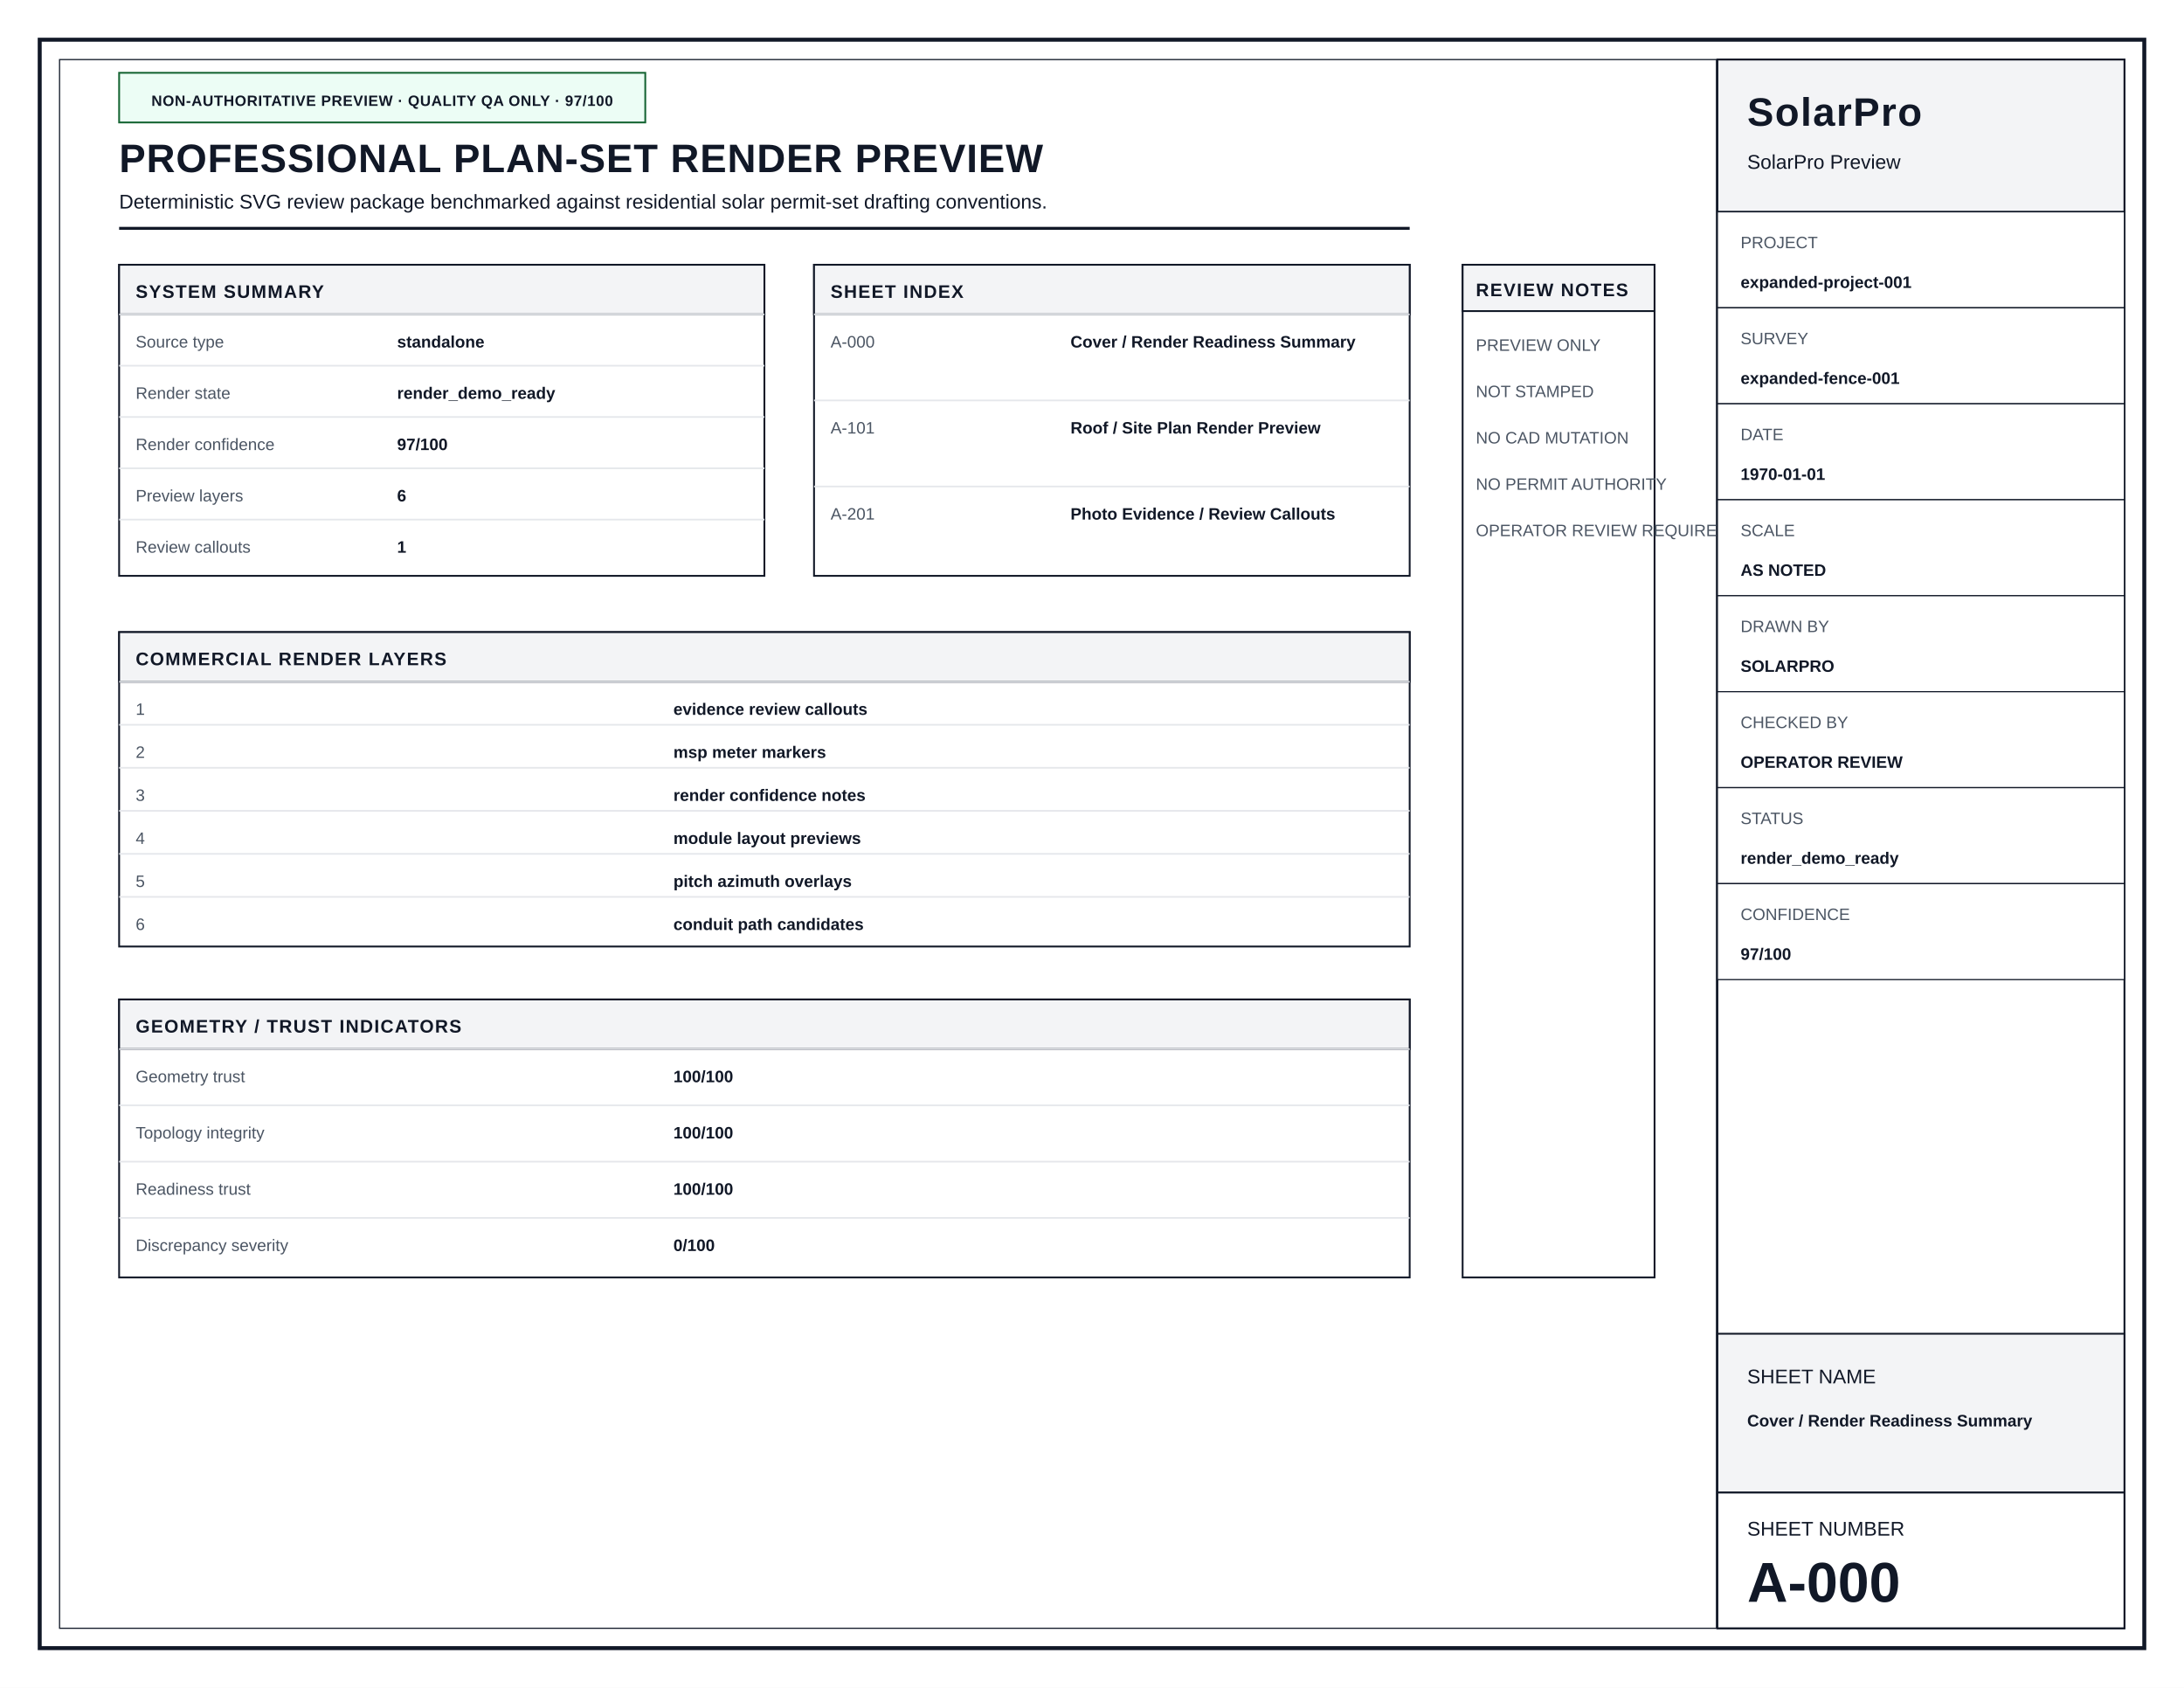
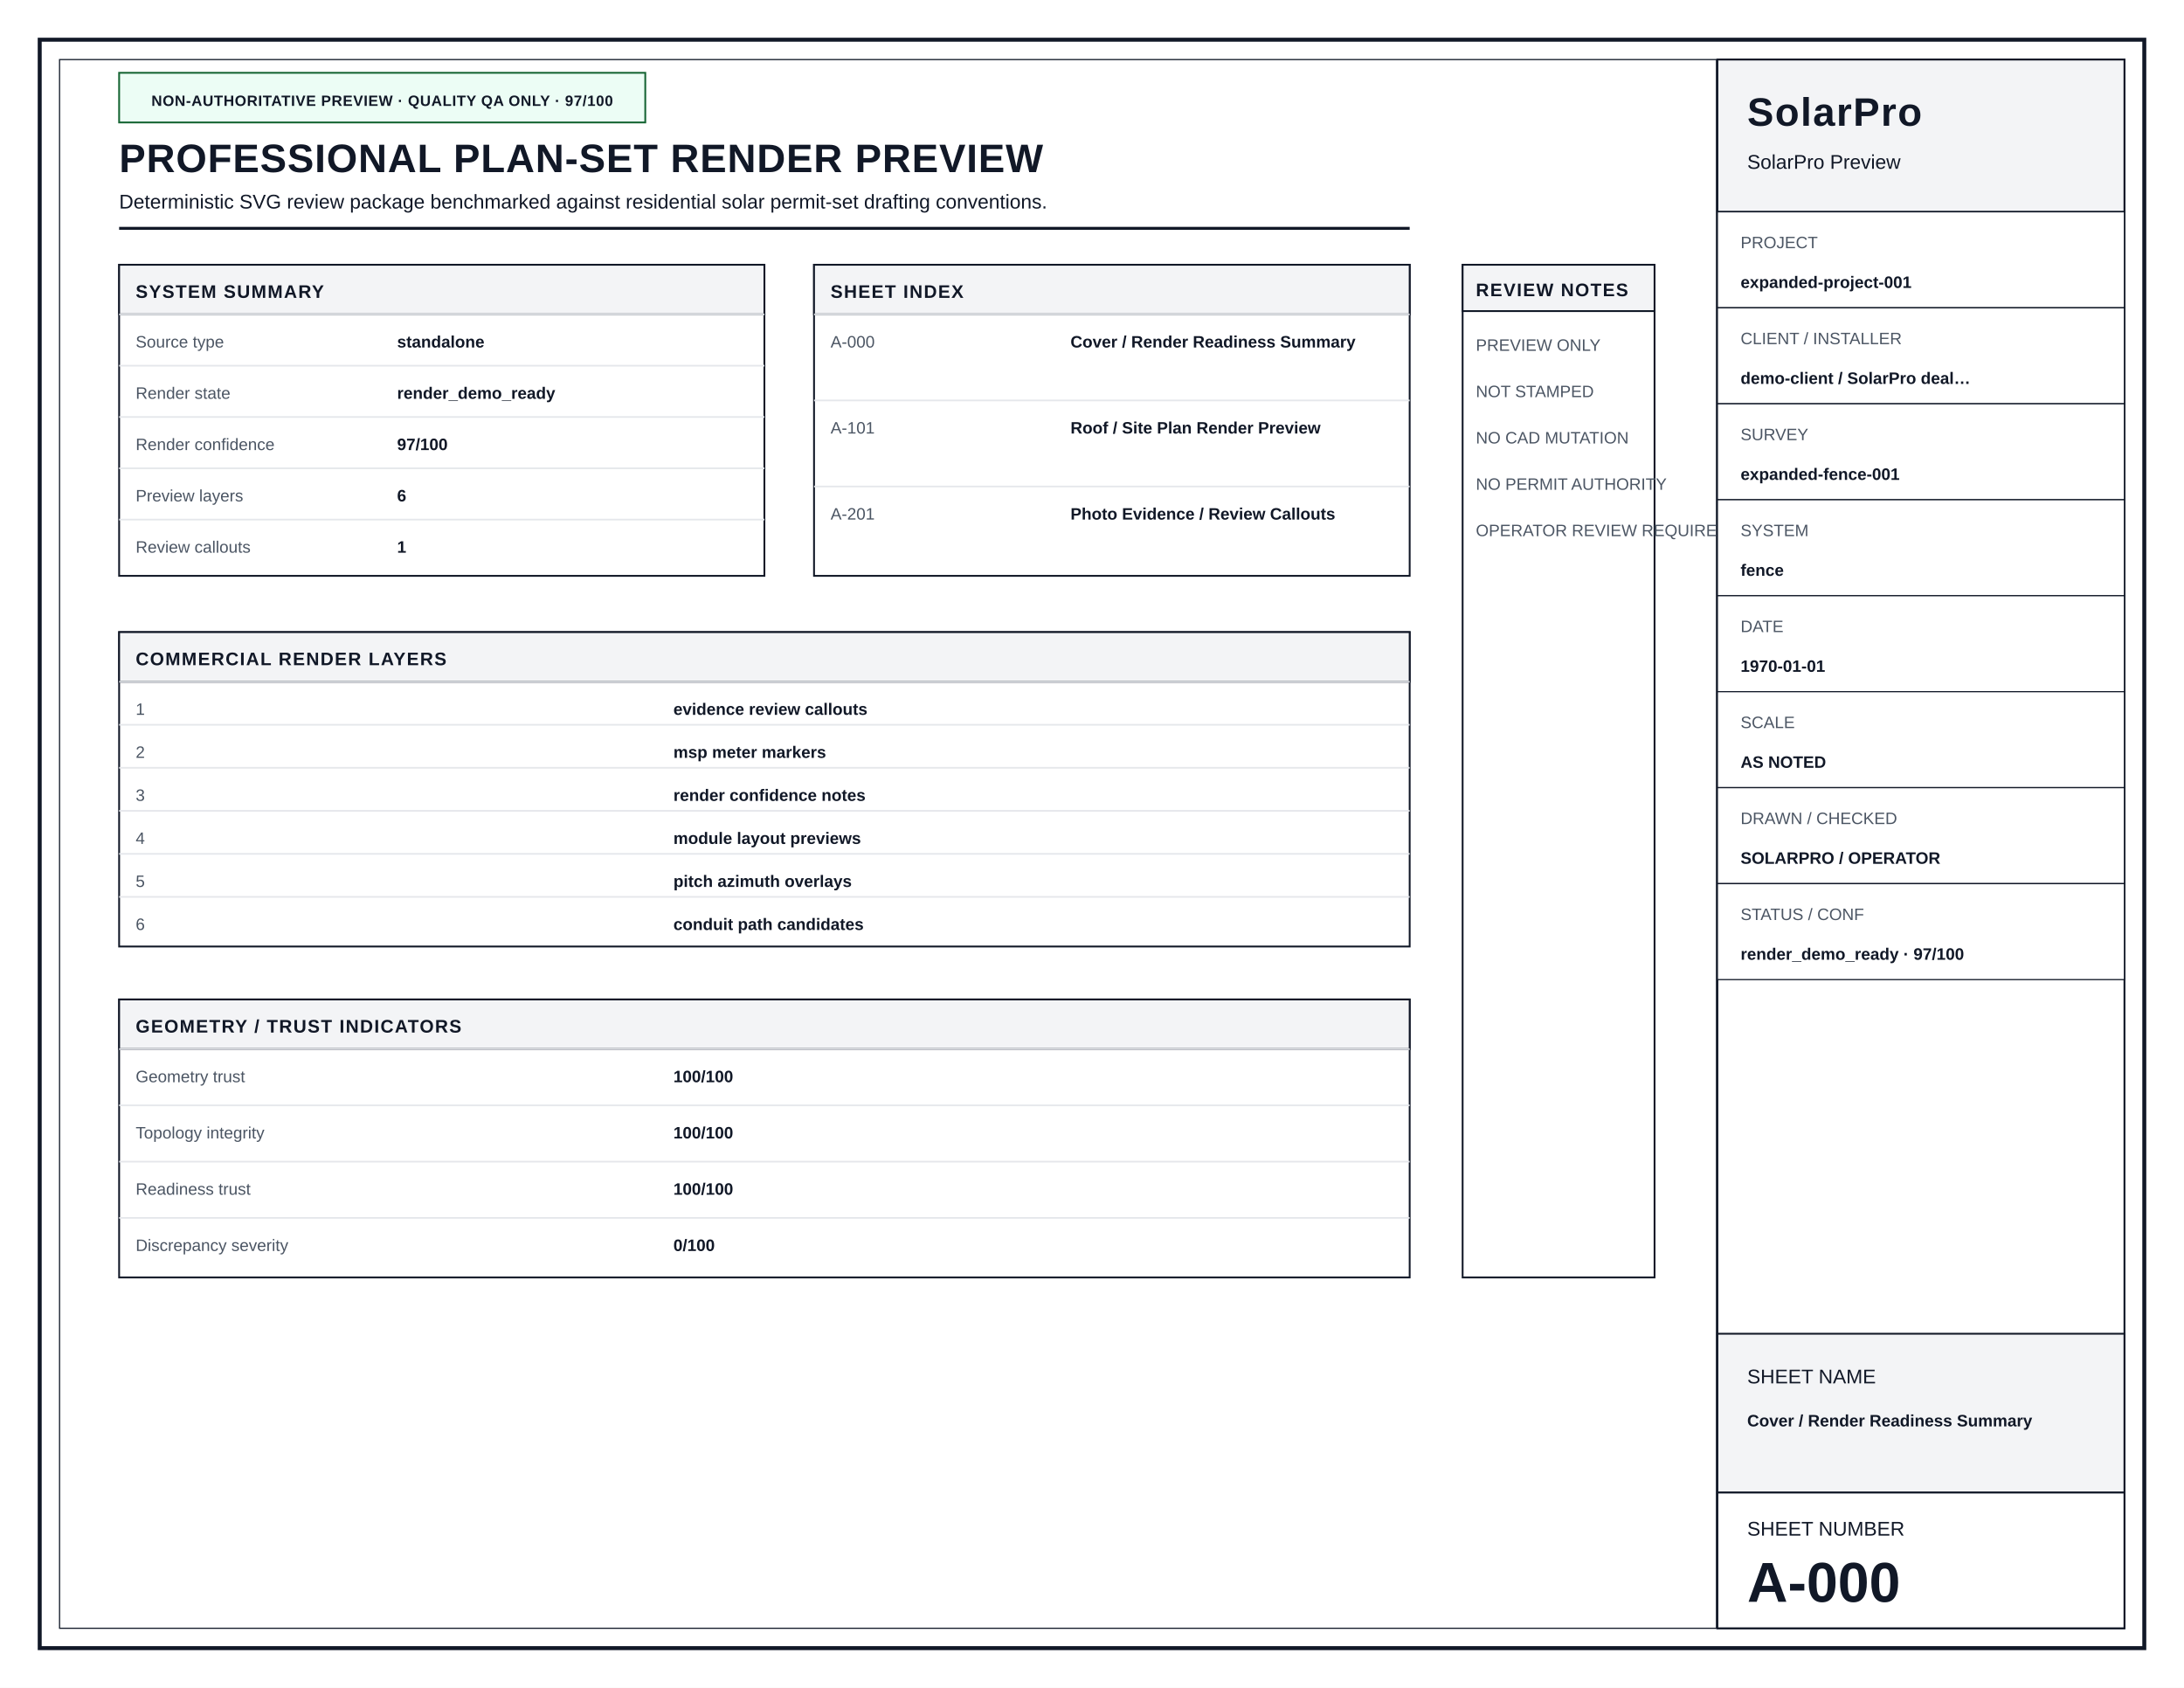
<svg xmlns="http://www.w3.org/2000/svg" width="1320" height="1020" viewBox="0 0 1320 1020" role="img">
  <defs>
    <style>.title{font:800 24px Arial,sans-serif;letter-spacing:.8px;fill:#111827}.drawingTitle{font:800 24px Arial,sans-serif;letter-spacing:.5px;fill:#111827}.sheetno{font:900 34px Arial,sans-serif;fill:#111827}.metric{font:800 24px Arial,sans-serif;fill:#111827}.panelTitle{font:800 14px Arial,sans-serif;letter-spacing:.4px;fill:#111827}.tableHead{font:800 11px Arial,sans-serif;letter-spacing:.7px;fill:#111827}.label{font:800 14px Arial,sans-serif;fill:#111827}.small{font:12px Arial,sans-serif;fill:#111827}.tiny{font:10px Arial,sans-serif;fill:#4b5563}.tinyStrong{font:700 10px Arial,sans-serif;fill:#111827}.callout{font:700 10.5px Arial,sans-serif;letter-spacing:.3px;fill:#111827}.badge{font:700 12px Arial,sans-serif;fill:#111827}.stamp{font:800 9px Arial,sans-serif;letter-spacing:.3px;fill:#111827}</style>
  </defs>
  <rect width="100%" height="100%" fill="#ffffff" />
  <g>
    <rect x="24" y="24" width="1272" height="972" fill="none" stroke="#111827" stroke-width="2.4" />
    <rect x="36" y="36" width="1248" height="948" fill="none" stroke="#111827" stroke-width="0.7" />
    <line x1="1038" y1="36" x2="1038" y2="984" stroke="#111827" stroke-width="1.8" />
  </g>
  <text x="72" y="104" class="drawingTitle">PROFESSIONAL PLAN-SET RENDER PREVIEW</text>
  <text x="72" y="126" class="small">Deterministic SVG review package benchmarked against residential solar permit-set drafting conventions.</text>
  <line x1="72" y1="138" x2="852" y2="138" stroke="#111827" stroke-width="1.8" />
  <g>
    <rect x="72" y="160" width="390" height="188" fill="#fff" stroke="#111827" stroke-width="1.1" />
    <rect x="72" y="160" width="390" height="30" fill="#f3f4f6" stroke="#111827" stroke-width="1.1" />
    <text x="82" y="180" class="tableHead">SYSTEM SUMMARY</text>
    <line x1="72" y1="190" x2="462" y2="190" stroke="#e5e7eb" />
    <text x="82" y="210" class="tiny">Source type</text>
    <text x="240" y="210" class="tinyStrong">standalone</text>
    <line x1="72" y1="221" x2="462" y2="221" stroke="#e5e7eb" />
    <text x="82" y="241" class="tiny">Render state</text>
    <text x="240" y="241" class="tinyStrong">render_demo_ready</text>
    <line x1="72" y1="252" x2="462" y2="252" stroke="#e5e7eb" />
    <text x="82" y="272" class="tiny">Render confidence</text>
    <text x="240" y="272" class="tinyStrong">97/100</text>
    <line x1="72" y1="283" x2="462" y2="283" stroke="#e5e7eb" />
    <text x="82" y="303" class="tiny">Preview layers</text>
    <text x="240" y="303" class="tinyStrong">6</text>
    <line x1="72" y1="314" x2="462" y2="314" stroke="#e5e7eb" />
    <text x="82" y="334" class="tiny">Review callouts</text>
    <text x="240" y="334" class="tinyStrong">1</text>
  </g>
  <g>
    <rect x="492" y="160" width="360" height="188" fill="#fff" stroke="#111827" stroke-width="1.1" />
    <rect x="492" y="160" width="360" height="30" fill="#f3f4f6" stroke="#111827" stroke-width="1.1" />
    <text x="502" y="180" class="tableHead">SHEET INDEX</text>
    <line x1="492" y1="190" x2="852" y2="190" stroke="#e5e7eb" />
    <text x="502" y="210" class="tiny">A-000</text>
    <text x="647" y="210" class="tinyStrong">Cover / Render Readiness Summary</text>
    <line x1="492" y1="242" x2="852" y2="242" stroke="#e5e7eb" />
    <text x="502" y="262" class="tiny">A-101</text>
    <text x="647" y="262" class="tinyStrong">Roof / Site Plan Render Preview</text>
    <line x1="492" y1="294" x2="852" y2="294" stroke="#e5e7eb" />
    <text x="502" y="314" class="tiny">A-201</text>
    <text x="647" y="314" class="tinyStrong">Photo Evidence / Review Callouts</text>
  </g>
  <g>
    <rect x="72" y="382" width="780" height="190" fill="#fff" stroke="#111827" stroke-width="1.1" />
    <rect x="72" y="382" width="780" height="30" fill="#f3f4f6" stroke="#111827" stroke-width="1.1" />
    <text x="82" y="402" class="tableHead">COMMERCIAL RENDER LAYERS</text>
    <line x1="72" y1="412" x2="852" y2="412" stroke="#e5e7eb" />
    <text x="82" y="432" class="tiny">1</text>
    <text x="407" y="432" class="tinyStrong">evidence review callouts</text>
    <line x1="72" y1="438" x2="852" y2="438" stroke="#e5e7eb" />
    <text x="82" y="458" class="tiny">2</text>
    <text x="407" y="458" class="tinyStrong">msp meter markers</text>
    <line x1="72" y1="464" x2="852" y2="464" stroke="#e5e7eb" />
    <text x="82" y="484" class="tiny">3</text>
    <text x="407" y="484" class="tinyStrong">render confidence notes</text>
    <line x1="72" y1="490" x2="852" y2="490" stroke="#e5e7eb" />
    <text x="82" y="510" class="tiny">4</text>
    <text x="407" y="510" class="tinyStrong">module layout previews</text>
    <line x1="72" y1="516" x2="852" y2="516" stroke="#e5e7eb" />
    <text x="82" y="536" class="tiny">5</text>
    <text x="407" y="536" class="tinyStrong">pitch azimuth overlays</text>
    <line x1="72" y1="542" x2="852" y2="542" stroke="#e5e7eb" />
    <text x="82" y="562" class="tiny">6</text>
    <text x="407" y="562" class="tinyStrong">conduit path candidates</text>
  </g>
  <g>
    <rect x="72" y="604" width="780" height="168" fill="#fff" stroke="#111827" stroke-width="1.1" />
    <rect x="72" y="604" width="780" height="30" fill="#f3f4f6" stroke="#111827" stroke-width="1.1" />
    <text x="82" y="624" class="tableHead">GEOMETRY / TRUST INDICATORS</text>
    <line x1="72" y1="634" x2="852" y2="634" stroke="#e5e7eb" />
    <text x="82" y="654" class="tiny">Geometry trust</text>
    <text x="407" y="654" class="tinyStrong">100/100</text>
    <line x1="72" y1="668" x2="852" y2="668" stroke="#e5e7eb" />
    <text x="82" y="688" class="tiny">Topology integrity</text>
    <text x="407" y="688" class="tinyStrong">100/100</text>
    <line x1="72" y1="702" x2="852" y2="702" stroke="#e5e7eb" />
    <text x="82" y="722" class="tiny">Readiness trust</text>
    <text x="407" y="722" class="tinyStrong">100/100</text>
    <line x1="72" y1="736" x2="852" y2="736" stroke="#e5e7eb" />
    <text x="82" y="756" class="tiny">Discrepancy severity</text>
    <text x="407" y="756" class="tinyStrong">0/100</text>
  </g>
  <g>
    <rect x="884" y="160" width="116" height="612" fill="#fff" stroke="#111827" stroke-width="1.1" />
    <rect x="884" y="160" width="116" height="28" fill="#f3f4f6" stroke="#111827" stroke-width="1.1" />
    <text x="892" y="179" class="tableHead">REVIEW NOTES</text>
    <text x="892" y="212" class="tiny">PREVIEW ONLY</text>
    <text x="892" y="240" class="tiny">NOT STAMPED</text>
    <text x="892" y="268" class="tiny">NO CAD MUTATION</text>
    <text x="892" y="296" class="tiny">NO PERMIT AUTHORITY</text>
    <text x="892" y="324" class="tiny">OPERATOR REVIEW REQUIRED …</text>
  </g>
  <g>
    <rect x="1038" y="36" width="246" height="948" fill="#fff" stroke="#111827" stroke-width="1.1" />
    <rect x="1038" y="36" width="246" height="92" fill="#f3f4f6" stroke="#111827" stroke-width="1.1" />
    <text x="1056" y="76" class="title">SolarPro</text>
    <text x="1056" y="102" class="small">SolarPro Preview</text>
    <rect x="1038" y="128" width="246" height="58" fill="#fff" stroke="#111827" stroke-width="0.7" />
    <text x="1052" y="150" class="tiny">PROJECT</text>
    <text x="1052" y="174" class="tinyStrong">expanded-project-001</text>
    <rect x="1038" y="186" width="246" height="58" fill="#fff" stroke="#111827" stroke-width="0.7" />
-     <text x="1052" y="208" class="tiny">SURVEY</text>
-     <text x="1052" y="232" class="tinyStrong">expanded-fence-001</text>
+     <text x="1052" y="208" class="tiny">CLIENT / INSTALLER</text>
+     <text x="1052" y="232" class="tinyStrong">demo-client / SolarPro deal…</text>
    <rect x="1038" y="244" width="246" height="58" fill="#fff" stroke="#111827" stroke-width="0.7" />
-     <text x="1052" y="266" class="tiny">DATE</text>
-     <text x="1052" y="290" class="tinyStrong">1970-01-01</text>
+     <text x="1052" y="266" class="tiny">SURVEY</text>
+     <text x="1052" y="290" class="tinyStrong">expanded-fence-001</text>
    <rect x="1038" y="302" width="246" height="58" fill="#fff" stroke="#111827" stroke-width="0.7" />
-     <text x="1052" y="324" class="tiny">SCALE</text>
-     <text x="1052" y="348" class="tinyStrong">AS NOTED</text>
+     <text x="1052" y="324" class="tiny">SYSTEM</text>
+     <text x="1052" y="348" class="tinyStrong">fence</text>
    <rect x="1038" y="360" width="246" height="58" fill="#fff" stroke="#111827" stroke-width="0.7" />
-     <text x="1052" y="382" class="tiny">DRAWN BY</text>
-     <text x="1052" y="406" class="tinyStrong">SOLARPRO</text>
+     <text x="1052" y="382" class="tiny">DATE</text>
+     <text x="1052" y="406" class="tinyStrong">1970-01-01</text>
    <rect x="1038" y="418" width="246" height="58" fill="#fff" stroke="#111827" stroke-width="0.7" />
-     <text x="1052" y="440" class="tiny">CHECKED BY</text>
-     <text x="1052" y="464" class="tinyStrong">OPERATOR REVIEW</text>
+     <text x="1052" y="440" class="tiny">SCALE</text>
+     <text x="1052" y="464" class="tinyStrong">AS NOTED</text>
    <rect x="1038" y="476" width="246" height="58" fill="#fff" stroke="#111827" stroke-width="0.7" />
-     <text x="1052" y="498" class="tiny">STATUS</text>
-     <text x="1052" y="522" class="tinyStrong">render_demo_ready</text>
+     <text x="1052" y="498" class="tiny">DRAWN / CHECKED</text>
+     <text x="1052" y="522" class="tinyStrong">SOLARPRO / OPERATOR</text>
    <rect x="1038" y="534" width="246" height="58" fill="#fff" stroke="#111827" stroke-width="0.7" />
-     <text x="1052" y="556" class="tiny">CONFIDENCE</text>
-     <text x="1052" y="580" class="tinyStrong">97/100</text>
+     <text x="1052" y="556" class="tiny">STATUS / CONF</text>
+     <text x="1052" y="580" class="tinyStrong">render_demo_ready · 97/100</text>
    <rect x="1038" y="806" width="246" height="96" fill="#f3f4f6" stroke="#111827" stroke-width="1.1" />
    <text x="1056" y="836" class="small">SHEET NAME</text>
    <text x="1056" y="862" class="tinyStrong">Cover / Render Readiness Summary</text>
    <rect x="1038" y="902" width="246" height="82" fill="#fff" stroke="#111827" stroke-width="1.1" />
    <text x="1056" y="928" class="small">SHEET NUMBER</text>
    <text x="1056" y="968" class="sheetno">A-000</text>
  </g>
  <g>
    <rect x="72" y="44" width="318" height="30" fill="#ecfdf5" stroke="#166534" stroke-width="1.1" />
    <text x="231" y="64" text-anchor="middle" class="stamp">NON-AUTHORITATIVE PREVIEW · QUALITY QA ONLY · 97/100</text>
  </g>
</svg>
